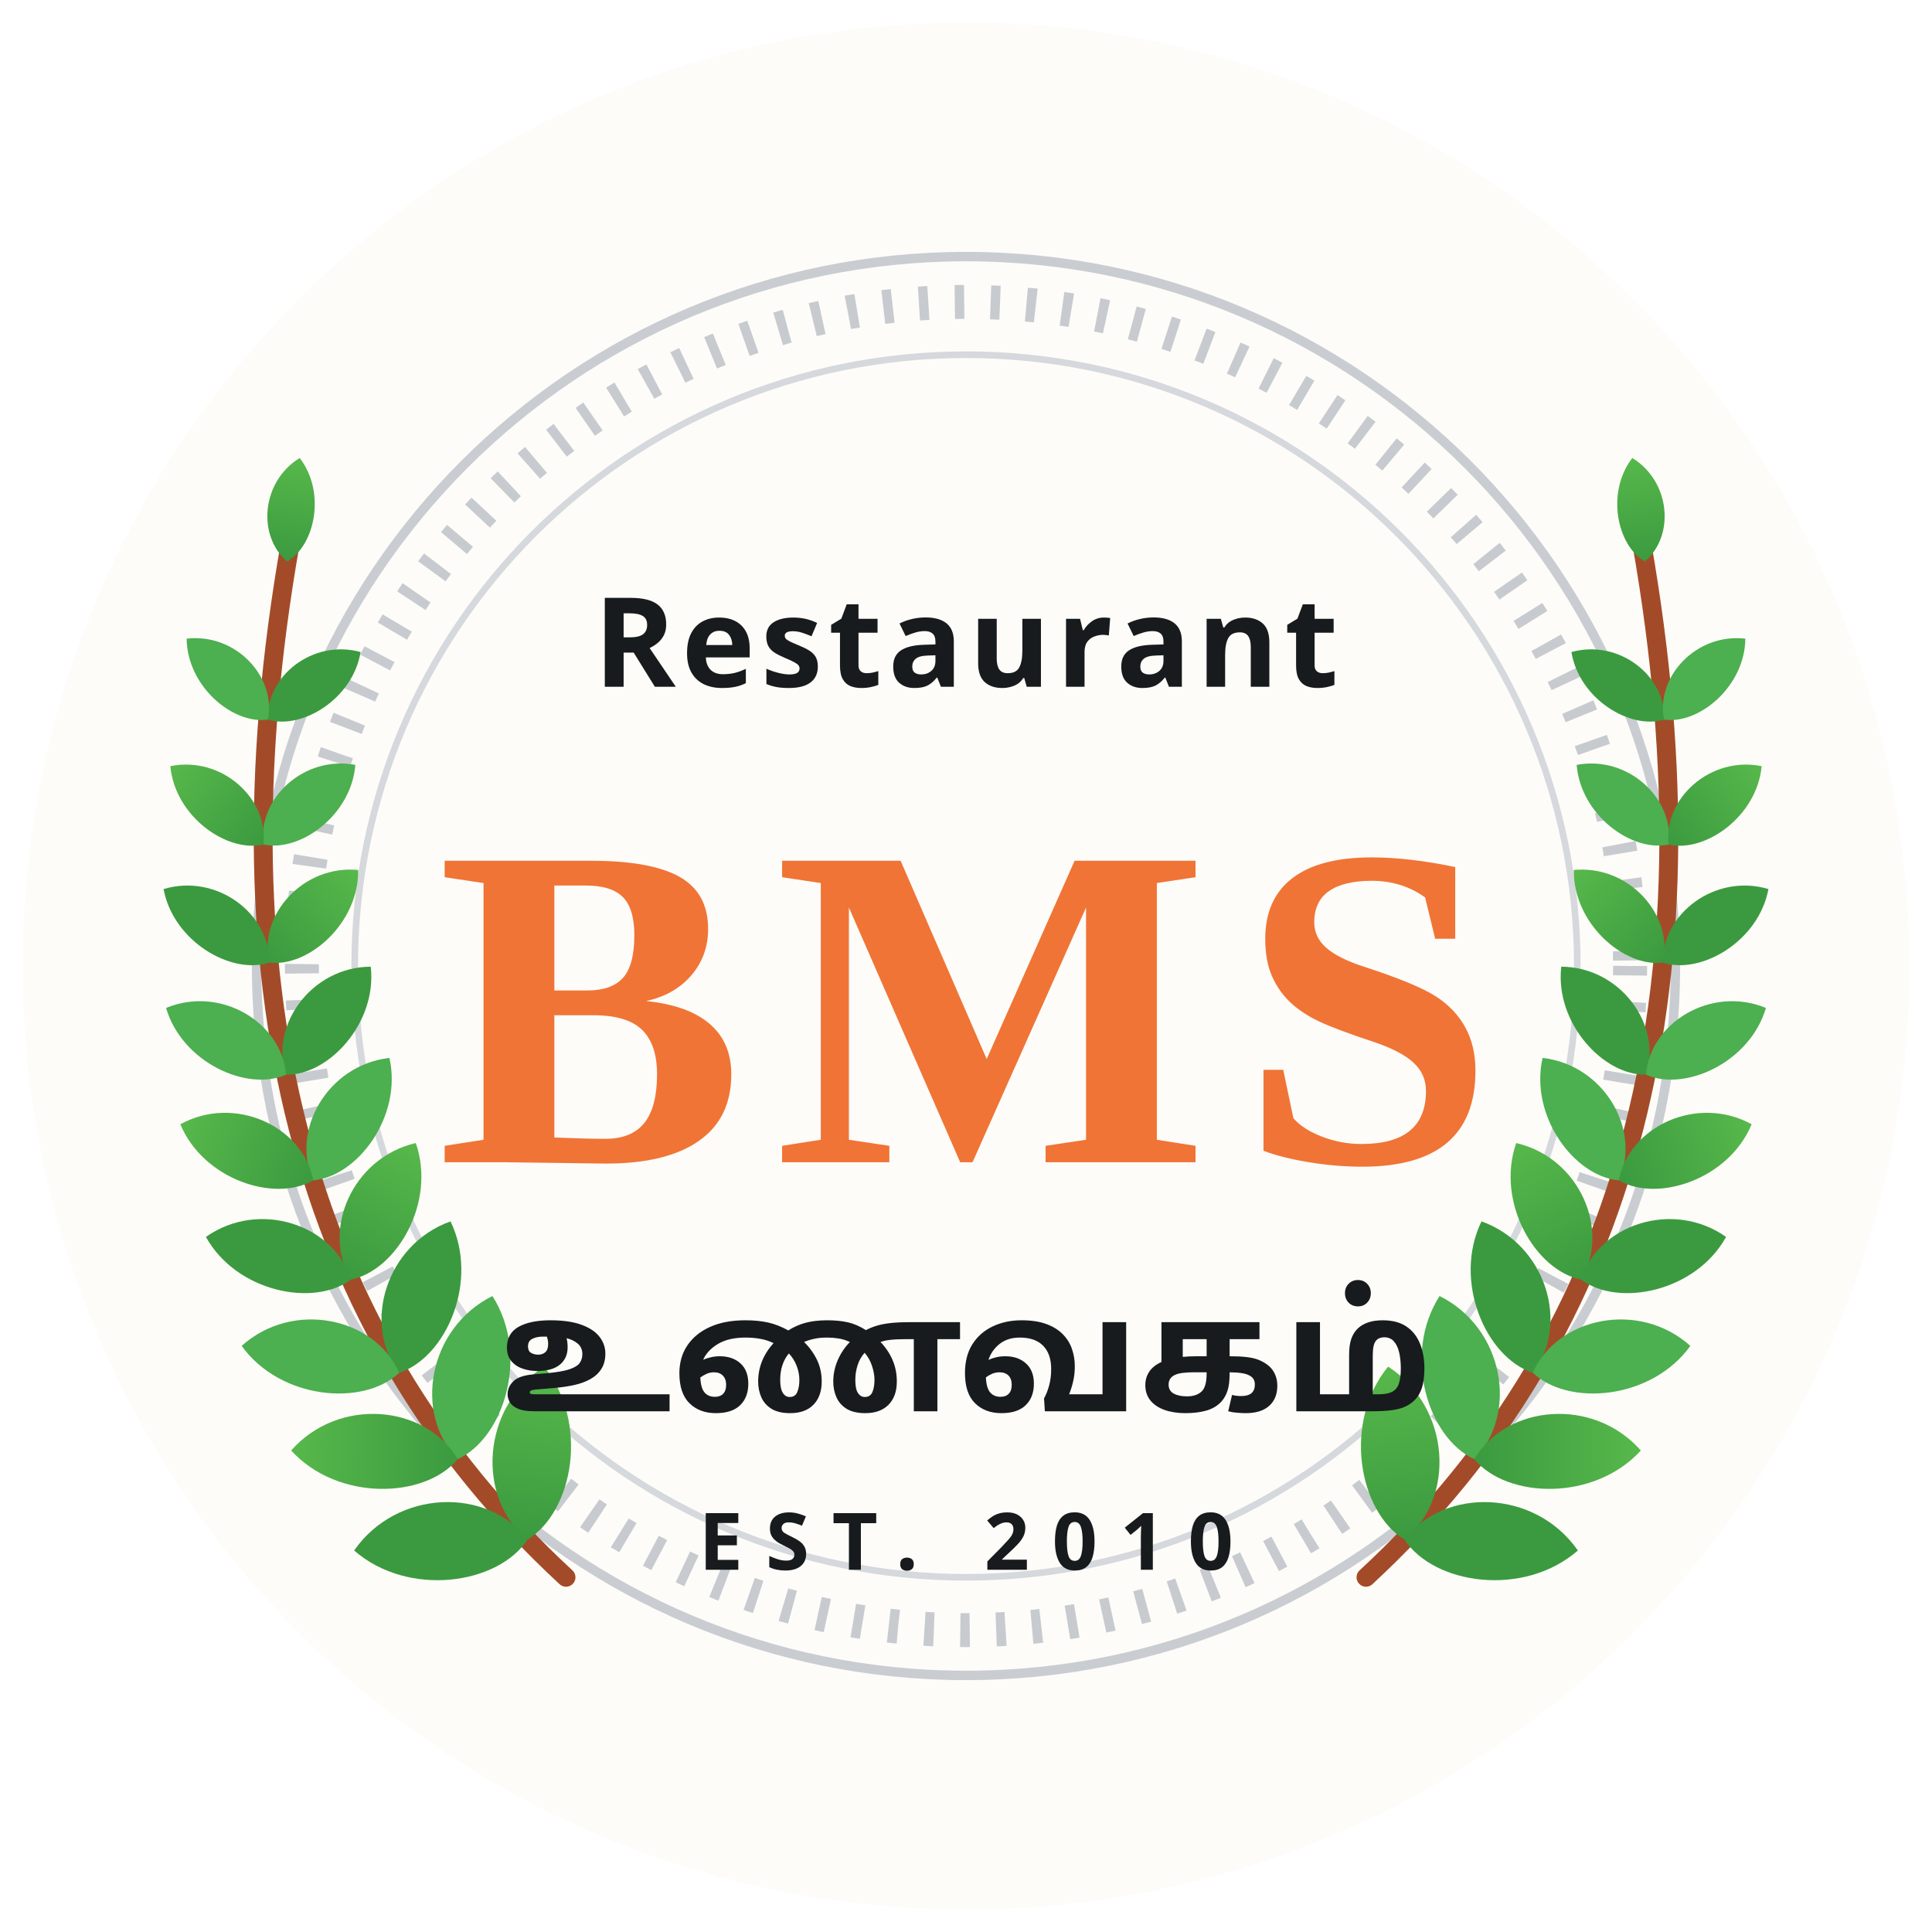
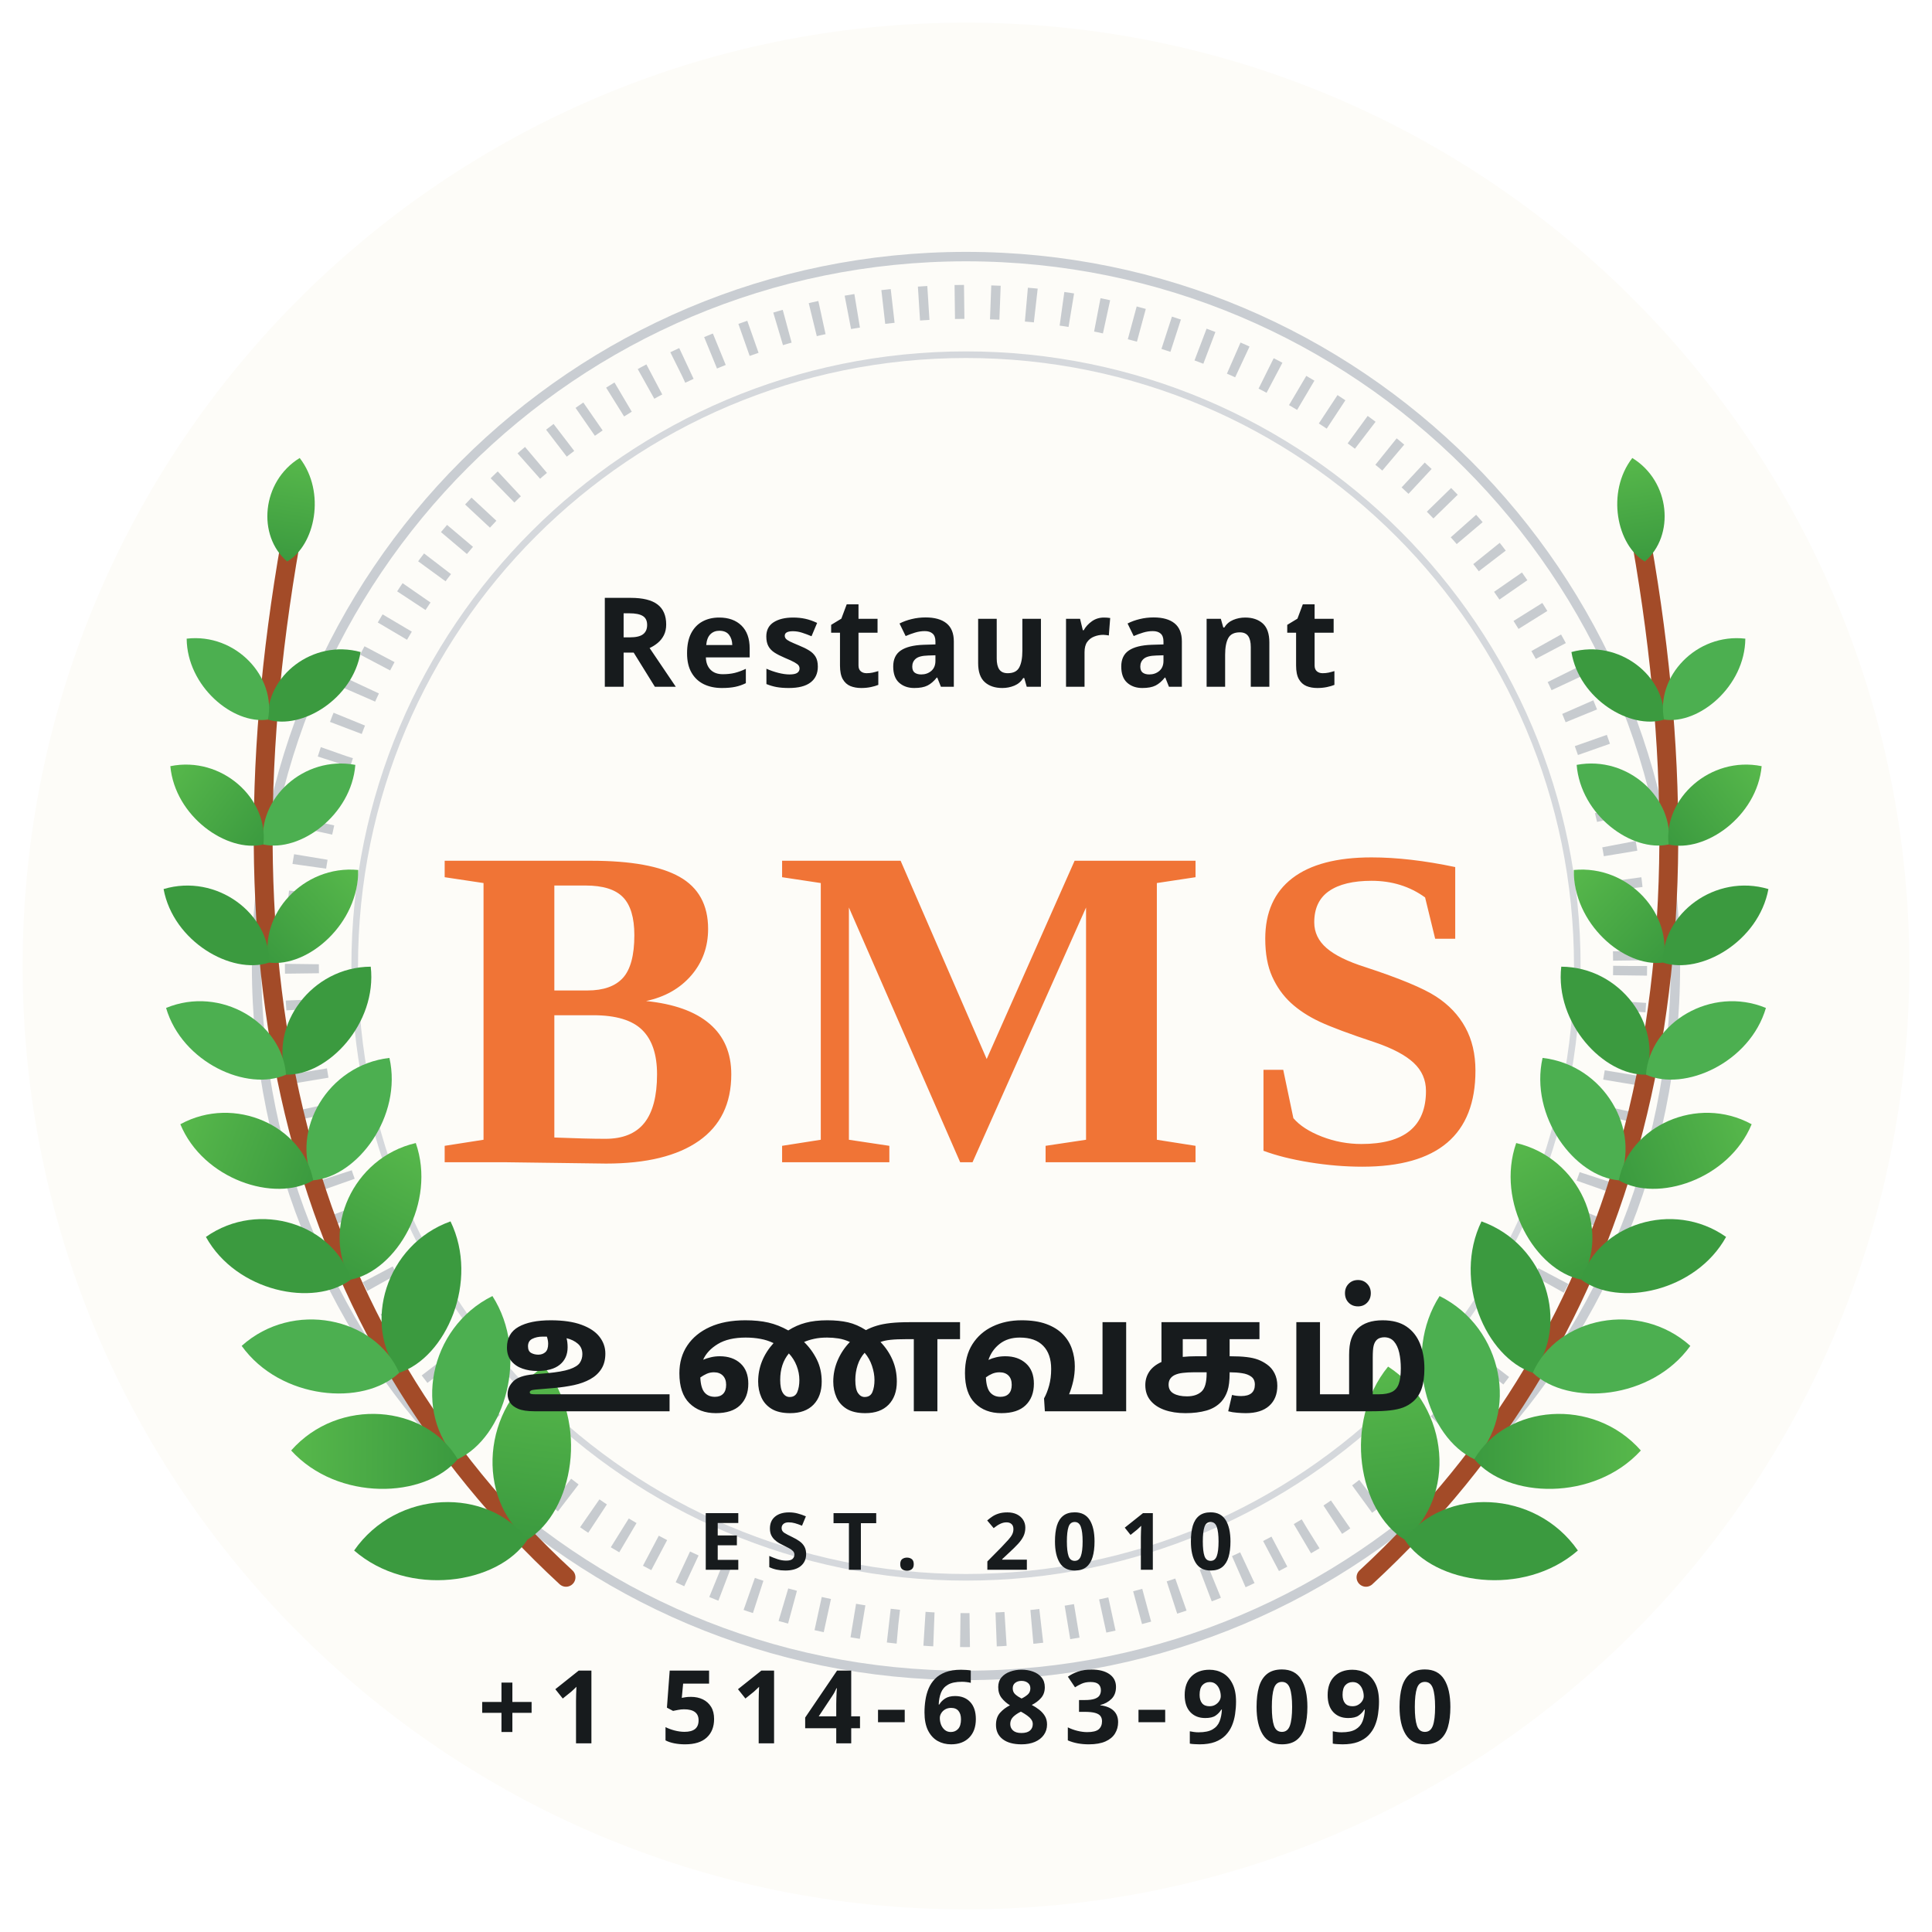
<svg xmlns="http://www.w3.org/2000/svg" viewBox="0 0 512 512" role="img" aria-label="Restaurant BMS logo">
  <defs>
    <path id="leaf" d="M0 0 C 9 -15, 33 -17, 46 -2 C 33 12, 9 11, 0 0 Z" />
    <linearGradient id="leafFill" x1="0" y1="0" x2="1" y2="0">
      <stop offset="0" stop-color="#3b9a3f" />
      <stop offset="1" stop-color="#57b84b" />
    </linearGradient>
  </defs>
  <circle cx="256" cy="256" r="250" fill="#fdfcf8" />
  <g fill="none" id="plate">
    <circle id="ring1" cx="256" cy="256" r="188" stroke="#c9cdd2" stroke-width="2.5" pathLength="1" />
    <circle id="ring2" cx="256" cy="256" r="176" stroke="#b6bbc2" stroke-width="9" stroke-dasharray="2.5 7" opacity="0.75" pathLength="1" />
    <circle id="ring3" cx="256" cy="256" r="162" stroke="#d5d8dc" stroke-width="1.75" pathLength="1" />
  </g>
  <g id="branchL">
    <path class="stem" d="M150 418 Q 44 320 78 138" fill="none" stroke="#a34b28" stroke-width="5" stroke-linecap="round" pathLength="1" />
    <g class="leaf-g" style="--i:0">
      <g transform="translate(139.8 408.0) rotate(-82.1)">
        <use href="#leaf" fill="url(#leafFill)" />
      </g>
    </g>
    <g class="leaf-g" style="--i:1">
      <g transform="translate(139.8 408.0) rotate(-186.1) scale(1.0 -1.0)">
        <use href="#leaf" fill="#3b9a3f" />
      </g>
    </g>
    <g class="leaf-g" style="--i:2">
      <g transform="translate(121.3 386.7) rotate(-75.5) scale(0.96)">
        <use href="#leaf" fill="#4caf50" />
      </g>
    </g>
    <g class="leaf-g" style="--i:3">
      <g transform="translate(121.3 386.7) rotate(-179.5) scale(0.96 -0.96)">
        <use href="#leaf" fill="url(#leafFill)" />
      </g>
    </g>
    <g class="leaf-g" style="--i:4">
      <g transform="translate(105.8 363.8) rotate(-68.8) scale(0.92)">
        <use href="#leaf" fill="#3b9a3f" />
      </g>
    </g>
    <g class="leaf-g" style="--i:5">
      <g transform="translate(105.8 363.8) rotate(-172.8) scale(0.92 -0.92)">
        <use href="#leaf" fill="#4caf50" />
      </g>
    </g>
    <g class="leaf-g" style="--i:6">
      <g transform="translate(93.0 339.1) rotate(-62.1) scale(0.87)">
        <use href="#leaf" fill="url(#leafFill)" />
      </g>
    </g>
    <g class="leaf-g" style="--i:7">
      <g transform="translate(93.0 339.1) rotate(-166.1) scale(0.87 -0.87)">
        <use href="#leaf" fill="#3b9a3f" />
      </g>
    </g>
    <g class="leaf-g" style="--i:8">
      <g transform="translate(83.0 312.8) rotate(-55.6) scale(0.83)">
        <use href="#leaf" fill="#4caf50" />
      </g>
    </g>
    <g class="leaf-g" style="--i:9">
      <g transform="translate(83.0 312.8) rotate(-159.6) scale(0.83 -0.83)">
        <use href="#leaf" fill="url(#leafFill)" />
      </g>
    </g>
    <g class="leaf-g" style="--i:10">
      <g transform="translate(75.8 284.8) rotate(-49.4) scale(0.79)">
        <use href="#leaf" fill="#3b9a3f" />
      </g>
    </g>
    <g class="leaf-g" style="--i:11">
      <g transform="translate(75.8 284.8) rotate(-153.4) scale(0.79 -0.79)">
        <use href="#leaf" fill="#4caf50" />
      </g>
    </g>
    <g class="leaf-g" style="--i:12">
      <g transform="translate(71.3 255.1) rotate(-43.6) scale(0.74)">
        <use href="#leaf" fill="url(#leafFill)" />
      </g>
    </g>
    <g class="leaf-g" style="--i:13">
      <g transform="translate(71.3 255.1) rotate(-147.6) scale(0.74 -0.74)">
        <use href="#leaf" fill="#3b9a3f" />
      </g>
    </g>
    <g class="leaf-g" style="--i:14">
      <g transform="translate(69.8 223.8) rotate(-38.4) scale(0.7)">
        <use href="#leaf" fill="#4caf50" />
      </g>
    </g>
    <g class="leaf-g" style="--i:15">
      <g transform="translate(69.8 223.8) rotate(-142.4) scale(0.7 -0.7)">
        <use href="#leaf" fill="url(#leafFill)" />
      </g>
    </g>
    <g class="leaf-g" style="--i:16">
      <g transform="translate(71.0 190.7) rotate(-33.6) scale(0.66)">
        <use href="#leaf" fill="#3b9a3f" />
      </g>
    </g>
    <g class="leaf-g" style="--i:17">
      <g transform="translate(71.0 190.7) rotate(-137.6) scale(0.66 -0.66)">
        <use href="#leaf" fill="#4caf50" />
      </g>
    </g>
    <g class="leaf-g" style="--i:18">
      <g transform="translate(76.1 148.8) rotate(-80.6) scale(0.6)">
        <use href="#leaf" fill="url(#leafFill)" />
      </g>
    </g>
  </g>
  <use id="branchR" href="#branchL" transform="translate(512 0) scale(-1 1)" />
  <text id="txtRestaurant" x="256" y="182" text-anchor="middle" font-family="'Clash Display','Avenir Next',system-ui,sans-serif" font-weight="600" font-size="33" letter-spacing="1.5" fill="#171b1d">Restaurant</text>
  <text id="txtBMS" x="256" y="308" text-anchor="middle" font-family="Georgia,'Times New Roman',serif" font-weight="700" font-size="122" letter-spacing="8" fill="#f07436">BMS</text>
  <text id="txtTamil" x="256" y="374" text-anchor="middle" font-family="'Tamil MN','InaiMathi','Noto Sans Tamil','Nirmala UI',sans-serif" font-weight="700" font-size="42" fill="#171b1d">உணவகம்</text>
  <text id="txtEst" x="256" y="416" text-anchor="middle" font-family="'Satoshi','Avenir Next',system-ui,sans-serif" font-weight="700" font-size="21" letter-spacing="6" fill="#171b1d">EST. 2010</text>
+   <text id="txtPhone" x="256" y="462" text-anchor="middle" font-family="'Satoshi','Avenir Next',system-ui,sans-serif" font-weight="700" font-size="27" letter-spacing="3.5" fill="#171b1d">+1 514-683-9090</text>
</svg>
